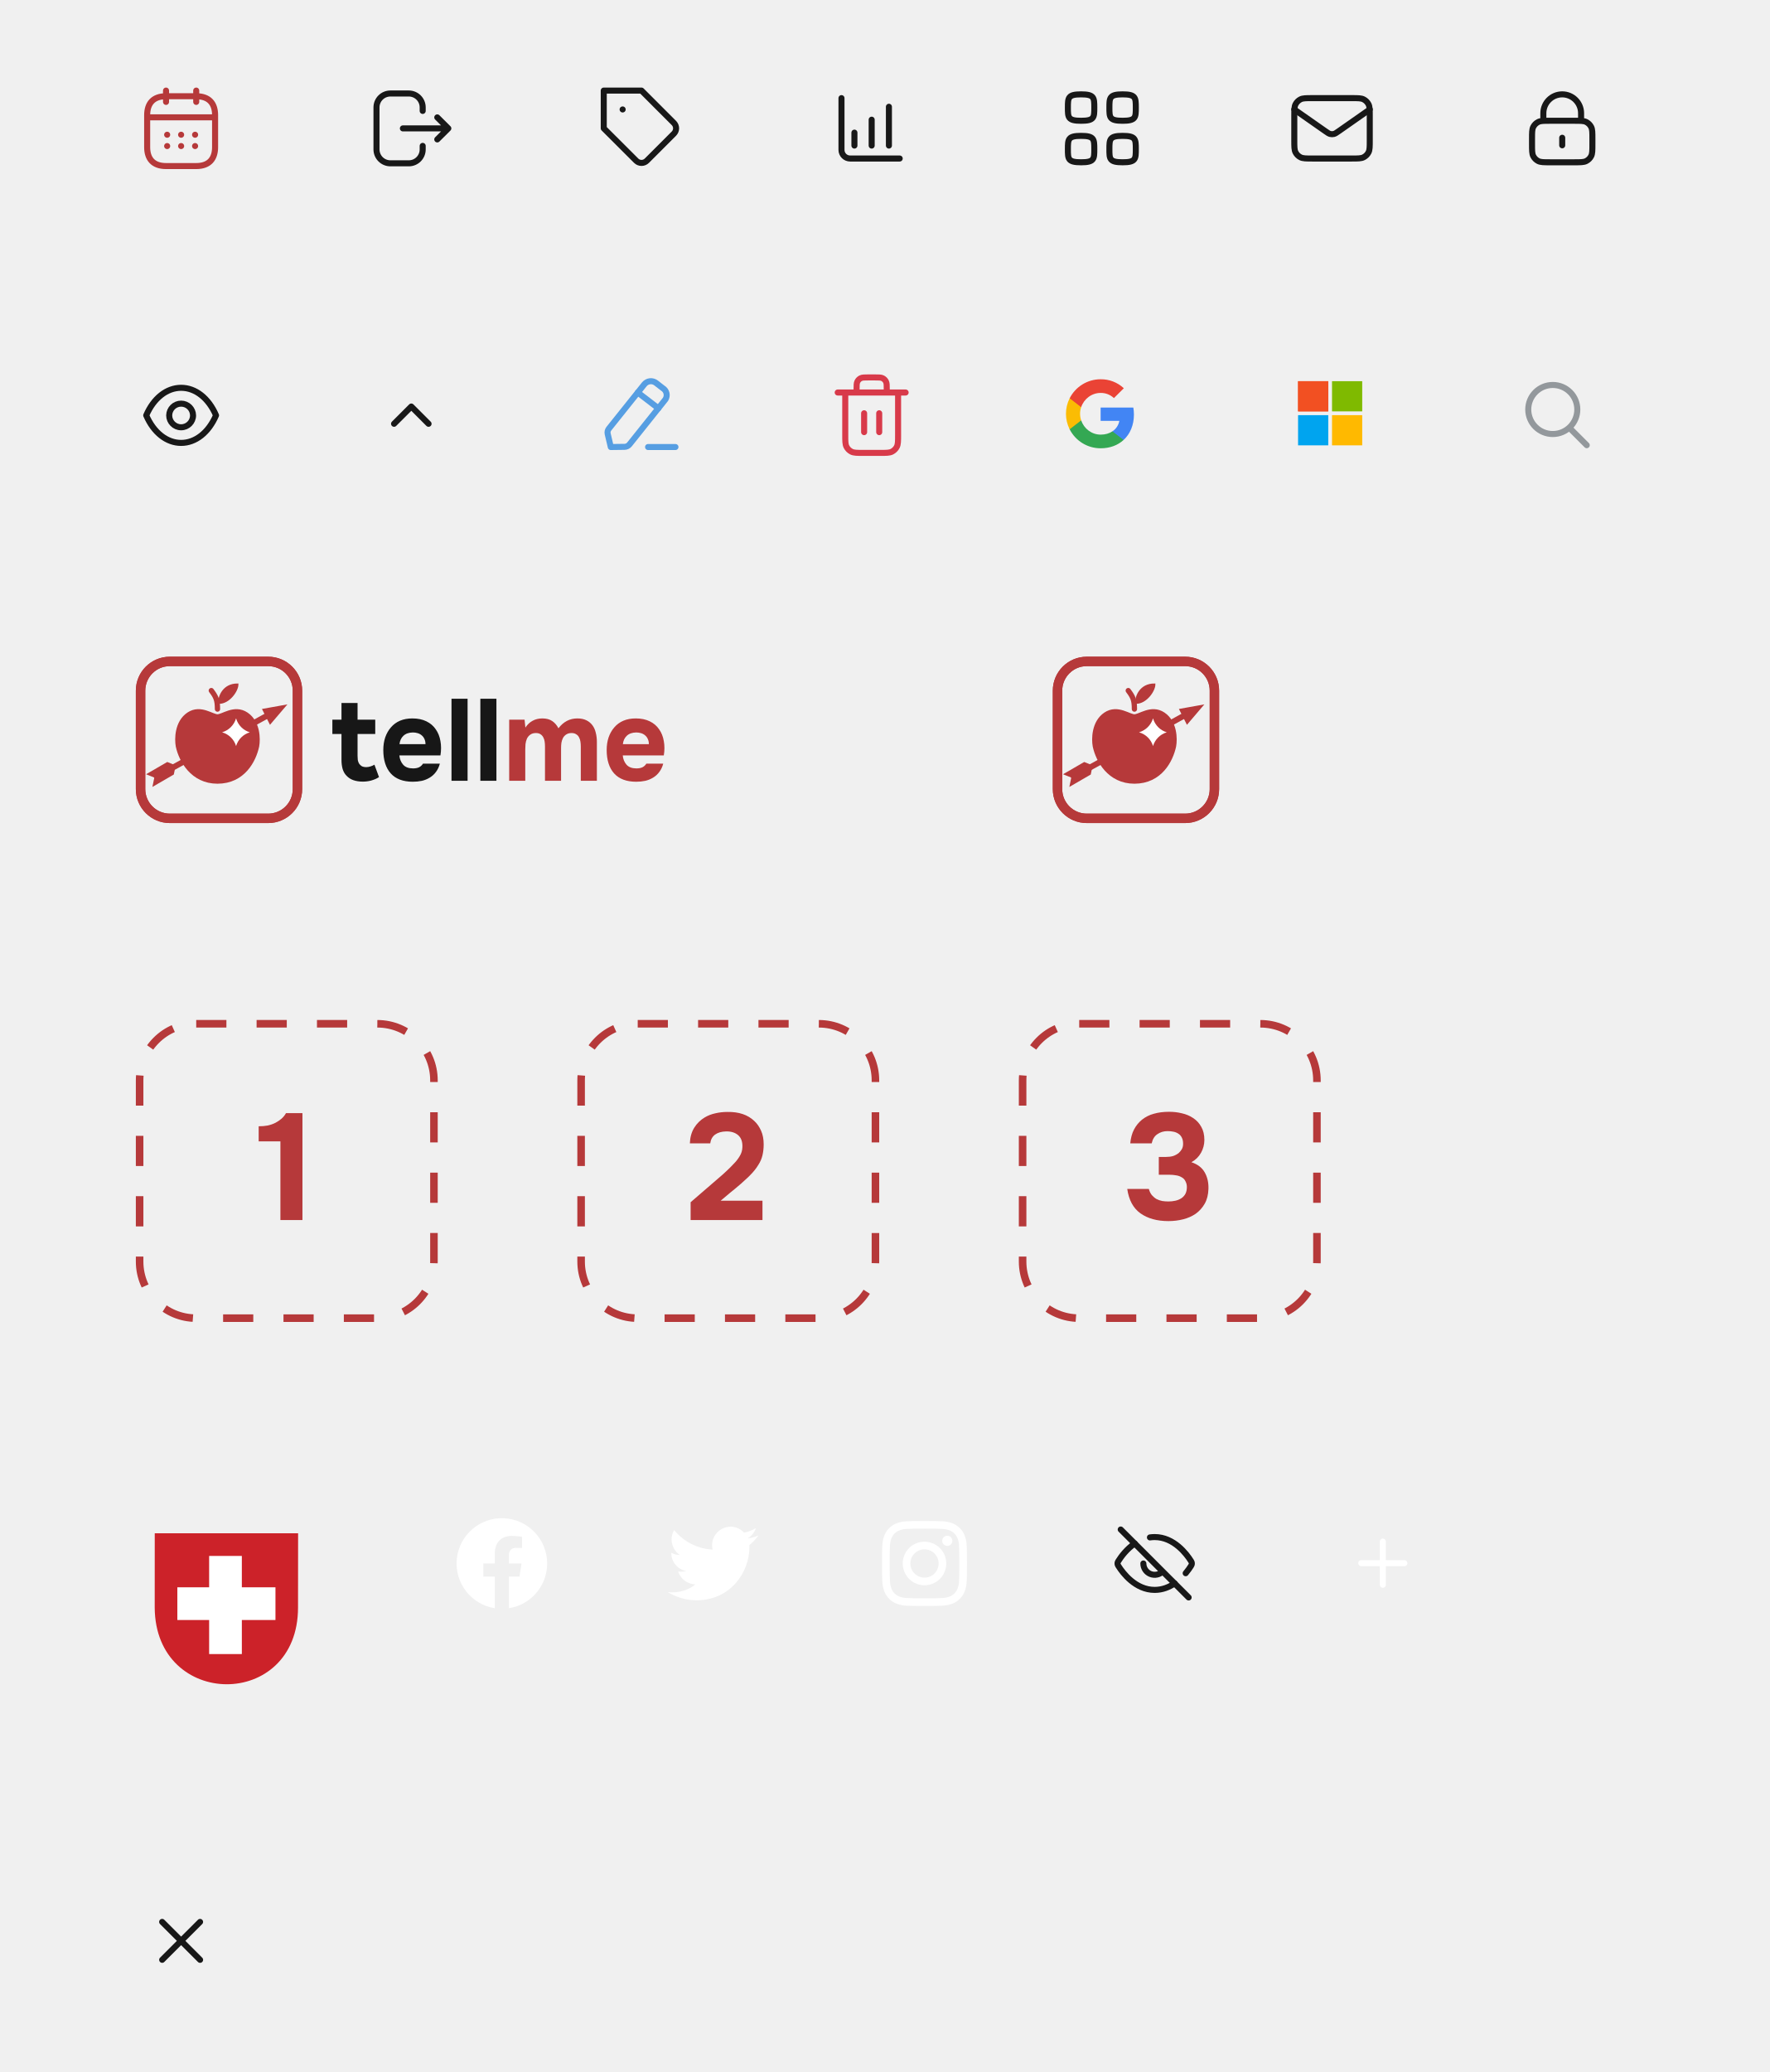
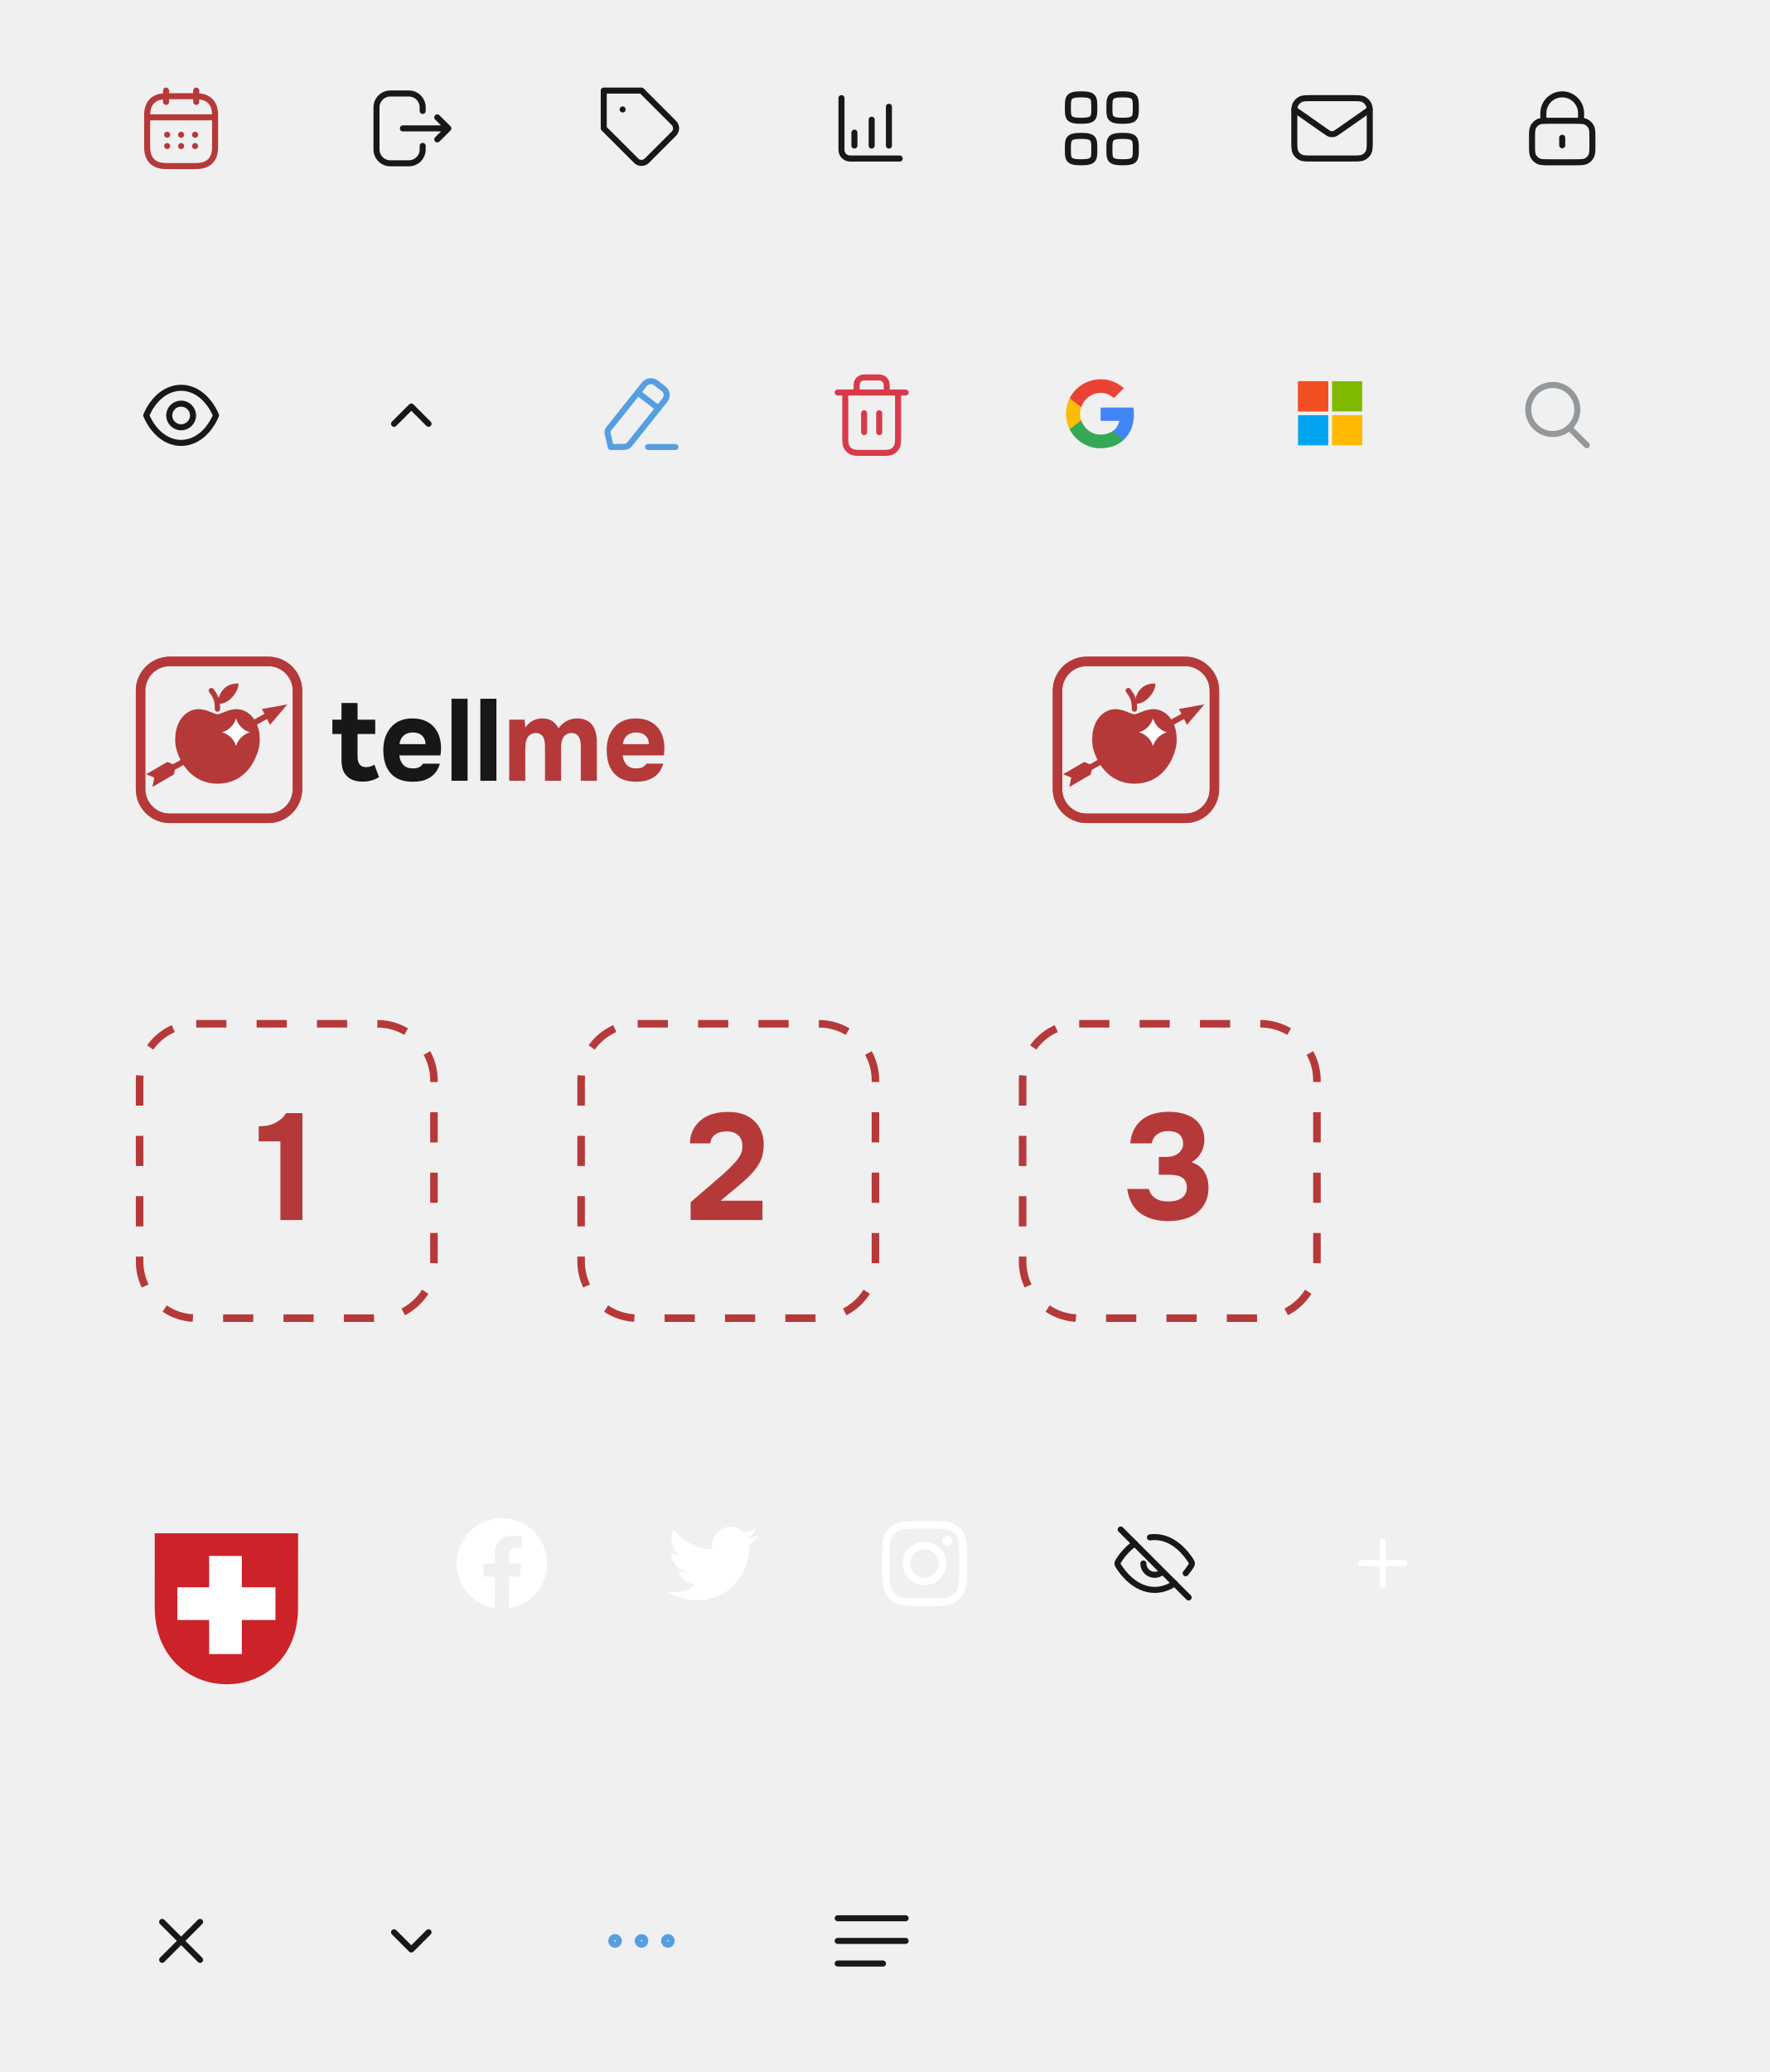
<svg xmlns="http://www.w3.org/2000/svg" width="469" height="549" fill="none">
  <path stroke="#B6393A" stroke-linecap="round" stroke-linejoin="round" stroke-miterlimit="10" stroke-width="1.6" d="M44 24v3M52 24v3M39.5 31.09h17M57 30.5V39c0 3-1.5 5-5 5h-8c-3.5 0-5-2-5-5v-8.5c0-3 1.5-5 5-5h8c3.5 0 5 2 5 5" />
  <path stroke="#B6393A" stroke-linecap="round" stroke-linejoin="round" stroke-width="1.6" d="M51.695 35.7h.009M51.695 38.7h.009M47.996 35.7h.008M47.996 38.7h.008M44.294 35.7h.01M44.294 38.7h.01" />
  <path stroke="#181818" stroke-linecap="round" stroke-linejoin="round" stroke-width="1.6" d="M112.016 29.39v-.934a3.685 3.685 0 0 0-3.685-3.684h-4.875a3.685 3.685 0 0 0-3.684 3.685v11.13a3.685 3.685 0 0 0 3.684 3.685h4.885a3.675 3.675 0 0 0 3.675-3.675v-.943M118.81 34.021h-12.041M115.881 31.106l2.928 2.915-2.928 2.916" />
  <g clip-path="url(#a)">
    <path stroke="#181818" stroke-linecap="round" stroke-linejoin="round" stroke-width="1.6" d="M165 29h.01m13.58 6.41-7.17 7.17a2 2 0 0 1-2.83 0L160 34V24h10l8.59 8.59a2 2 0 0 1 0 2.82" />
  </g>
  <path stroke="#181818" stroke-linecap="round" stroke-linejoin="round" stroke-width="1.6" d="M223 26v13.714A2.286 2.286 0 0 0 225.286 42h13.143M226.429 35.143v3.428M231 31.714v6.857M235.571 28.286V38.57" />
  <path stroke="#181818" stroke-linecap="round" stroke-linejoin="round" stroke-width="1.6" d="M283 28.5c0-2.625.028-3.5 3.5-3.5s3.5.875 3.5 3.5.011 3.5-3.5 3.5-3.5-.875-3.5-3.5M294 28.5c0-2.625.028-3.5 3.5-3.5s3.5.875 3.5 3.5.011 3.5-3.5 3.5-3.5-.875-3.5-3.5M283 39.5c0-2.625.028-3.5 3.5-3.5s3.5.875 3.5 3.5.011 3.5-3.5 3.5-3.5-.875-3.5-3.5M294 39.5c0-2.625.028-3.5 3.5-3.5s3.5.875 3.5 3.5.011 3.5-3.5 3.5-3.5-.875-3.5-3.5" clip-rule="evenodd" />
  <path stroke="#181818" stroke-linecap="round" stroke-linejoin="round" stroke-width="1.6" d="M358.2 26h-10.4c-1.68 0-2.52 0-3.162.327a3 3 0 0 0-1.311 1.311C343 28.28 343 29.12 343 30.8v6.4c0 1.68 0 2.52.327 3.162a3 3 0 0 0 1.311 1.311c.642.327 1.482.327 3.162.327h10.4c1.68 0 2.52 0 3.162-.327a3 3 0 0 0 1.311-1.311C363 39.72 363 38.88 363 37.2v-6.4c0-1.68 0-2.52-.327-3.162a3 3 0 0 0-1.311-1.311C360.72 26 359.88 26 358.2 26" />
  <path stroke="#181818" stroke-linecap="round" stroke-linejoin="round" stroke-width="1.6" d="m343 29 8.165 5.715c.661.463.992.695 1.351.784.318.08.65.08.968 0 .359-.09.69-.32 1.351-.784L363 29M419 32v-2a5 5 0 0 0-10 0v2m1.8 11h6.4c1.68 0 2.52 0 3.162-.327a3 3 0 0 0 1.311-1.311C422 40.72 422 39.88 422 38.2v-1.4c0-1.68 0-2.52-.327-3.162a3 3 0 0 0-1.311-1.311C419.72 32 418.88 32 417.2 32h-6.4c-1.68 0-2.52 0-3.162.327a3 3 0 0 0-1.311 1.311C406 34.28 406 35.12 406 36.8v1.4c0 1.68 0 2.52.327 3.162a3 3 0 0 0 1.311 1.311c.642.327 1.482.327 3.162.327M414 36.5v2" />
  <path stroke="#181818" stroke-linecap="round" stroke-linejoin="round" stroke-width="1.6" d="M51.162 110.053a3.162 3.162 0 1 1-6.324-.001 3.162 3.162 0 0 1 6.323.001" clip-rule="evenodd" />
  <path stroke="#181818" stroke-linecap="round" stroke-linejoin="round" stroke-width="1.6" d="M47.998 117.355c3.808 0 7.291-2.738 9.252-7.302-1.961-4.564-5.444-7.302-9.252-7.302h.004c-3.808 0-7.291 2.738-9.252 7.302 1.961 4.564 5.444 7.302 9.252 7.302z" clip-rule="evenodd" />
  <path stroke="#181818" stroke-linecap="round" stroke-linejoin="round" stroke-width="1.6" d="m104.429 112.287 4.571-4.571 4.57 4.571" />
  <path stroke="#569EE2" stroke-linecap="round" stroke-linejoin="round" stroke-width="1.6" d="M171.747 118.443H179" />
  <path stroke="#569EE2" stroke-linecap="round" stroke-linejoin="round" stroke-width="1.6" d="M170.78 101.795a2.245 2.245 0 0 1 3.116-.303l1.733 1.347a2.14 2.14 0 0 1 .72 2.984c-.034.054-9.537 11.941-9.537 11.941a1.7 1.7 0 0 1-1.309.633l-3.639.046-.82-3.471c-.115-.488 0-1 .316-1.395z" clip-rule="evenodd" />
  <path stroke="#569EE2" stroke-linecap="round" stroke-linejoin="round" stroke-width="1.6" d="m169.021 104.001 5.452 4.187" />
  <path stroke="#D83A4A" stroke-linecap="round" stroke-linejoin="round" stroke-width="1.6" d="M235 104v-.8c0-1.12 0-1.68-.218-2.108a2 2 0 0 0-.874-.874c-.428-.218-.988-.218-2.108-.218h-1.6c-1.12 0-1.68 0-2.108.218a2 2 0 0 0-.874.874c-.218.428-.218.988-.218 2.108v.8m-5 0h18m-2 0v11.2c0 1.68 0 2.52-.327 3.162a3 3 0 0 1-1.311 1.311c-.642.327-1.482.327-3.162.327h-4.4c-1.68 0-2.52 0-3.162-.327a3 3 0 0 1-1.311-1.311C224 117.72 224 116.88 224 115.2V104M229 109.5v5m4-5v5" />
  <path fill="#4285F4" d="M300.5 109.845a10.7 10.7 0 0 0-.159-1.858h-8.665v3.521h4.962a4.23 4.23 0 0 1-1.836 2.779v2.285h2.96c1.739-1.592 2.738-3.945 2.738-6.727" />
  <path fill="#34A853" d="M291.676 118.78c2.478 0 4.567-.81 6.09-2.208l-2.961-2.285c-.823.558-1.887.874-3.125.874-2.397 0-4.429-1.61-5.158-3.774h-3.055v2.356a9.19 9.19 0 0 0 8.209 5.037" />
  <path fill="#FBBC04" d="M286.518 111.387a5.45 5.45 0 0 1 0-3.501v-2.356h-3.051a9.12 9.12 0 0 0 0 8.213z" />
  <path fill="#EA4335" d="M291.676 104.109c1.31-.02 2.576.47 3.524 1.371l2.623-2.611a8.85 8.85 0 0 0-6.147-2.379 9.19 9.19 0 0 0-8.209 5.04l3.051 2.356c.726-2.168 2.761-3.777 5.158-3.777" />
  <path fill="#F25022" d="M352 101h-8v8h8z" />
  <path fill="#F25022" d="M352 101h-8v8h8z" />
  <path fill="#7FBA00" d="M361 101h-8v8h8z" />
  <path fill="#00A4EF" d="M352 110h-8v8h8z" />
  <path fill="#FFB900" d="M361 110h-8v8h8z" />
  <circle cx="411.5" cy="108.5" r="6.5" stroke="#93989C" stroke-linecap="round" stroke-linejoin="round" stroke-width="1.6" />
  <path stroke="#93989C" stroke-linecap="round" stroke-linejoin="round" stroke-width="1.6" d="m416.042 113.5 4.458 4.458" />
  <mask id="b" fill="#fff">
    <path fill-rule="evenodd" d="M71.08 176.5H45a6.5 6.5 0 0 0-6.5 6.5v26.08a6.5 6.5 0 0 0 6.5 6.5h26.08a6.5 6.5 0 0 0 6.5-6.5V183a6.5 6.5 0 0 0-6.5-6.5M45 174a9 9 0 0 0-9 9v26.08a9 9 0 0 0 9 9h26.08a9 9 0 0 0 9-9V183a9 9 0 0 0-9-9z" clip-rule="evenodd" />
  </mask>
  <path fill="#B6393A" fill-rule="evenodd" d="M71.08 176.5H45a6.5 6.5 0 0 0-6.5 6.5v26.08a6.5 6.5 0 0 0 6.5 6.5h26.08a6.5 6.5 0 0 0 6.5-6.5V183a6.5 6.5 0 0 0-6.5-6.5M45 174a9 9 0 0 0-9 9v26.08a9 9 0 0 0 9 9h26.08a9 9 0 0 0 9-9V183a9 9 0 0 0-9-9z" clip-rule="evenodd" />
  <path fill="#B6393A" d="M45 180.5h26.08v-8H45zm-2.5 2.5a2.5 2.5 0 0 1 2.5-2.5v-8c-5.799 0-10.5 4.701-10.5 10.5zm0 26.08V183h-8v26.08zm2.5 2.5a2.5 2.5 0 0 1-2.5-2.5h-8c0 5.799 4.701 10.5 10.5 10.5zm26.08 0H45v8h26.08zm2.5-2.5a2.5 2.5 0 0 1-2.5 2.5v8c5.799 0 10.5-4.701 10.5-10.5zm0-26.08v26.08h8V183zm-2.5-2.5a2.5 2.5 0 0 1 2.5 2.5h8c0-5.799-4.701-10.5-10.5-10.5zM40 183a5 5 0 0 1 5-5v-8c-7.18 0-13 5.82-13 13zm0 26.08V183h-8v26.08zm5 5a5 5 0 0 1-5-5h-8c0 7.18 5.82 13 13 13zm26.08 0H45v8h26.08zm5-5a5 5 0 0 1-5 5v8c7.18 0 13-5.82 13-13zm0-26.08v26.08h8V183zm-5-5a5 5 0 0 1 5 5h8c0-7.18-5.82-13-13-13zM45 178h26.08v-8H45z" mask="url(#b)" />
  <path fill="#B6393A" stroke="#B6393A" d="m41.459 206.078-.253-.472 29.564-16.275.253.471z" />
  <path fill="#B6393A" stroke="#B6393A" d="m70.171 188.222 4.705-.845-3.222 3.777zM41.386 206.116l.082-.399-.359-.145-1.256-.506 4.514-2.617 1.615.651-.367 1.8-4.515 2.616z" />
  <path fill="#B6393A" stroke="#B6393A" stroke-width="2" d="M65.052 189.638c-2.925-1.969-5.787.616-7.42.616s-4.495-2.585-7.42-.616c-2.925 1.97-2.98 6.155-2.642 8.001.791 3.621 3.709 9.013 10.062 9.013 6.546 0 9.27-5.392 10.062-9.013.338-1.846.283-6.031-2.642-8.001Z" />
  <path fill="#B6393A" stroke="#B6393A" stroke-width=".5" d="M62.938 181.347c0 1.632-2.213 4.897-4.898 4.897 0-1.775 1.225-4.897 4.898-4.897Z" />
  <path stroke="#B6393A" stroke-linecap="round" stroke-width="1.4" d="M57.632 187.877c0-2.449-.408-3.265-1.633-4.898" />
  <path fill="#fff" d="m62.562 190.326.02.069a5.38 5.38 0 0 0 3.62 3.637 5.43 5.43 0 0 0-3.64 3.641 5.39 5.39 0 0 0-3.655-3.626l-.051-.015a5.47 5.47 0 0 0 3.706-3.706" />
  <path fill="#171717" d="M97.085 203.26a3.8 3.8 0 0 0 1.088-.185 4.6 4.6 0 0 0 1.057-.461l1.209 3.288a7 7 0 0 1-.967.523 11 11 0 0 1-1.148.399 8.7 8.7 0 0 1-2.146.277q-1.45 0-2.568-.4a4.5 4.5 0 0 1-1.813-1.198q-.665-.676-.998-1.752-.302-1.076-.302-2.427v-6.852H88.08v-3.779h2.417v-4.425h4.261v4.425h4.684v3.779h-4.684v5.838q0 .553.06 1.075.09.492.333.922.272.43.725.707.483.246 1.209.246M109.465 203.598q.907 0 1.541-.277a2.5 2.5 0 0 0 1.088-.983h4.472q-.332 1.26-1.027 2.182a5.5 5.5 0 0 1-1.632 1.505 7 7 0 0 1-2.085.86 11.5 11.5 0 0 1-2.417.246q-3.869 0-5.862-2.212-1.965-2.212-1.965-6.207 0-1.812.514-3.349.544-1.536 1.511-2.642a6.45 6.45 0 0 1 2.387-1.752q1.45-.614 3.294-.614 2.145 0 3.717.768 1.57.768 2.478 2.12.936 1.321 1.239 3.103.331 1.782 0 3.81h-10.879q.121 1.445.997 2.458.877.984 2.629.984m3.294-6.422q0-.768-.272-1.352a2.6 2.6 0 0 0-.725-.983 2.8 2.8 0 0 0-1.088-.584 4.3 4.3 0 0 0-1.269-.184q-1.602.03-2.508.891-.876.83-1.028 2.212zM123.914 206.885h-4.261v-21.754h4.261zM131.557 206.885h-4.261v-21.754h4.261z" />
  <path fill="#B6393A" d="M139.23 192.782q.816-1.229 1.934-1.813 1.118-.614 2.568-.614 1.602 0 2.629.706 1.028.708 1.632 1.905 1.995-2.611 5.016-2.611 1.39 0 2.387.491a4.3 4.3 0 0 1 1.602 1.322q.604.798.876 1.935a9.7 9.7 0 0 1 .303 2.489v10.293h-4.261v-9.064q0-.645-.091-1.29a3.3 3.3 0 0 0-.362-1.137 1.87 1.87 0 0 0-.756-.83q-.483-.338-1.239-.338-.816 0-1.39.369a2.55 2.55 0 0 0-.876.922 4.4 4.4 0 0 0-.423 1.29q-.091.706-.091 1.414v8.664h-4.261v-9.125q0-.645-.09-1.26a3.3 3.3 0 0 0-.363-1.137 2.13 2.13 0 0 0-.755-.83q-.453-.306-1.209-.307-.876 0-1.481.43a2.67 2.67 0 0 0-.906 1.107q-.272.645-.363 1.413-.06.768-.06 1.413v8.296h-4.261v-16.192h4.079zM168.661 203.598q.907 0 1.541-.277a2.5 2.5 0 0 0 1.088-.983h4.473q-.333 1.26-1.028 2.182a5.5 5.5 0 0 1-1.632 1.505 7 7 0 0 1-2.085.86 11.5 11.5 0 0 1-2.417.246q-3.868 0-5.862-2.212-1.964-2.212-1.964-6.207 0-1.812.513-3.349.544-1.536 1.511-2.642a6.46 6.46 0 0 1 2.387-1.752q1.45-.614 3.294-.614 2.145 0 3.717.768 1.57.768 2.478 2.12.936 1.321 1.239 3.103.332 1.782 0 3.81h-10.879q.121 1.445.997 2.458.877.984 2.629.984m3.294-6.422q0-.768-.272-1.352a2.6 2.6 0 0 0-.725-.983 2.8 2.8 0 0 0-1.088-.584 4.3 4.3 0 0 0-1.269-.184q-1.602.03-2.508.891-.876.83-1.028 2.212z" />
  <mask id="c" fill="#fff">
    <path fill-rule="evenodd" d="M314.08 176.5H288a6.5 6.5 0 0 0-6.5 6.5v26.08a6.5 6.5 0 0 0 6.5 6.5h26.08a6.5 6.5 0 0 0 6.5-6.5V183a6.5 6.5 0 0 0-6.5-6.5M288 174a9 9 0 0 0-9 9v26.08a9 9 0 0 0 9 9h26.08a9 9 0 0 0 9-9V183a9 9 0 0 0-9-9z" clip-rule="evenodd" />
  </mask>
  <path fill="#B6393A" fill-rule="evenodd" d="M314.08 176.5H288a6.5 6.5 0 0 0-6.5 6.5v26.08a6.5 6.5 0 0 0 6.5 6.5h26.08a6.5 6.5 0 0 0 6.5-6.5V183a6.5 6.5 0 0 0-6.5-6.5M288 174a9 9 0 0 0-9 9v26.08a9 9 0 0 0 9 9h26.08a9 9 0 0 0 9-9V183a9 9 0 0 0-9-9z" clip-rule="evenodd" />
  <path fill="#B6393A" d="M288 180.5h26.08v-8H288zm-2.5 2.5a2.5 2.5 0 0 1 2.5-2.5v-8c-5.799 0-10.5 4.701-10.5 10.5zm0 26.08V183h-8v26.08zm2.5 2.5a2.5 2.5 0 0 1-2.5-2.5h-8c0 5.799 4.701 10.5 10.5 10.5zm26.08 0H288v8h26.08zm2.5-2.5a2.5 2.5 0 0 1-2.5 2.5v8c5.799 0 10.5-4.701 10.5-10.5zm0-26.08v26.08h8V183zm-2.5-2.5a2.5 2.5 0 0 1 2.5 2.5h8c0-5.799-4.701-10.5-10.5-10.5zM283 183a5 5 0 0 1 5-5v-8c-7.18 0-13 5.82-13 13zm0 26.08V183h-8v26.08zm5 5a5 5 0 0 1-5-5h-8c0 7.18 5.82 13 13 13zm26.08 0H288v8h26.08zm5-5a5 5 0 0 1-5 5v8c7.18 0 13-5.82 13-13zm0-26.08v26.08h8V183zm-5-5a5 5 0 0 1 5 5h8c0-7.18-5.82-13-13-13zM288 178h26.08v-8H288z" mask="url(#c)" />
  <path fill="#B6393A" stroke="#B6393A" d="m284.459 206.078-.253-.472 29.564-16.275.253.471z" />
  <path fill="#B6393A" stroke="#B6393A" d="m313.171 188.222 4.705-.845-3.221 3.777zM284.386 206.116l.082-.399-.359-.145-1.256-.506 4.514-2.617 1.615.651-.367 1.8-4.515 2.616z" />
  <path fill="#B6393A" stroke="#B6393A" stroke-width="2" d="M308.052 189.638c-2.925-1.969-5.787.616-7.42.616s-4.495-2.585-7.42-.616c-2.925 1.97-2.98 6.155-2.642 8.001.791 3.621 3.709 9.013 10.062 9.013 6.546 0 9.271-5.392 10.062-9.013.339-1.846.283-6.031-2.642-8.001Z" />
  <path fill="#B6393A" stroke="#B6393A" stroke-width=".5" d="M305.938 181.347c0 1.632-2.213 4.897-4.897 4.897 0-1.775 1.224-4.897 4.897-4.897Z" />
  <path stroke="#B6393A" stroke-linecap="round" stroke-width="1.4" d="M300.632 187.877c0-2.449-.409-3.265-1.633-4.898" />
  <path fill="#fff" d="m305.562 190.326.02.069a5.38 5.38 0 0 0 3.62 3.637 5.43 5.43 0 0 0-3.64 3.641 5.4 5.4 0 0 0-3.655-3.626l-.051-.015a5.47 5.47 0 0 0 3.706-3.706" />
  <rect width="78" height="78" x="37" y="271.262" stroke="#B6393A" stroke-dasharray="8 8" stroke-width="2" rx="15" />
  <path fill="#B6393A" d="M80.151 323.262h-5.84v-20.84h-5.76v-4q1.28 0 2.36-.2 1.12-.24 2.08-.72a9 9 0 0 0 1.6-1.08 5.6 5.6 0 0 0 1.2-1.48h4.36z" />
  <rect width="78" height="78" x="154" y="271.262" stroke="#B6393A" stroke-dasharray="8 8" stroke-width="2" rx="15" />
  <path fill="#B6393A" d="M190.622 311.982q.96-.8 1.92-1.72a33 33 0 0 0 1.92-1.92 10.1 10.1 0 0 0 1.56-2q.68-1.08.72-2.4.08-2.12-1.12-3.16t-3.2-1q-1.8.04-2.92.84-1.08.8-1.28 2.32h-5.4q.08-2.36 1.12-4.08a8.16 8.16 0 0 1 2.84-2.8 9.2 9.2 0 0 1 2.8-1.08q1.52-.36 3.2-.36 4.52-.08 7.12 2.4 1.119 1.04 1.8 2.6.68 1.521.68 3.6 0 1.521-.32 2.88a7.9 7.9 0 0 1-1.08 2.52q-.48.8-1.04 1.48-.52.64-1.08 1.2a16 16 0 0 1-1.16 1.12q-.6.56-1.36 1.24a89 89 0 0 1-2.84 2.36q-1.32 1.08-2.52 2.12h11.08v5.12h-19.04v-4.72z" />
  <rect width="78" height="78" x="271" y="271.262" stroke="#B6393A" stroke-dasharray="8 8" stroke-width="2" rx="15" />
  <path fill="#B6393A" d="M299.531 302.942q.2-2.16 1-3.68a8.35 8.35 0 0 1 2.12-2.6 8.6 8.6 0 0 1 3.12-1.56q1.8-.52 4.04-.52 1.8 0 3.4.4 1.64.36 2.96 1.24a6.46 6.46 0 0 1 2.16 2.32q.84 1.44.84 3.52a6.9 6.9 0 0 1-.88 3.36q-.88 1.6-2.56 2.52 2.44.8 3.52 2.68t1 4.4q-.08 2.32-1 3.92a8.3 8.3 0 0 1-2.36 2.64q-1.44 1-3.32 1.48t-3.92.48q-4.52 0-7.4-2.04t-3.52-6.48h5.72q.28 1 .8 1.64.56.64 1.24 1.04.72.36 1.52.52.8.12 1.64.12.96 0 1.84-.2a4.8 4.8 0 0 0 1.56-.64q.68-.44 1.08-1.16.4-.76.4-1.84 0-.8-.36-1.48-.32-.68-.88-1a3.8 3.8 0 0 0-1.6-.6 9.5 9.5 0 0 0-1.76-.16h-2.84v-4.72h1.92q1.04 0 1.88-.24a4.7 4.7 0 0 0 1.52-.84q.48-.44.8-1 .32-.6.32-1.4 0-.96-.32-1.6-.32-.68-.88-1.04a3.5 3.5 0 0 0-1.32-.56 7.8 7.8 0 0 0-1.6-.16q-1.52 0-2.68.8-1.16.76-1.52 2.44z" />
  <g fill-rule="evenodd" clip-path="url(#d)" clip-rule="evenodd">
    <path fill="#CC2229" d="M41.01 406.262H79l-.02 19.67c0 13.624-9.47 20.359-18.939 20.33-9.48-.038-18.97-6.859-19.041-20.33z" />
    <path fill="#fff" d="M73 420.574h-8.91v-8.312h-8.666v8.312H47v8.666h8.424v9.022h8.667v-9.022H73z" />
  </g>
  <g clip-path="url(#e)">
    <path fill="#fff" d="M145 414.263a12 12 0 1 0-13.875 11.855v-8.386h-3.047v-3.469h3.047v-2.644c0-3.007 1.792-4.668 4.532-4.668q1.352.018 2.687.234v2.953h-1.514a1.734 1.734 0 0 0-1.955 1.875v2.25h3.328l-.532 3.469h-2.796v8.386A12 12 0 0 0 145 414.263" />
  </g>
  <g clip-path="url(#f)">
    <path fill="#fff" d="M201 406.837c-.9.375-1.8.675-2.85.75 1.05-.6 1.8-1.575 2.175-2.7-.975.6-2.025.975-3.15 1.2-.9-.975-2.175-1.575-3.525-1.575-2.7 0-4.95 2.175-4.95 4.95 0 .375.075.75.15 1.125-4.125-.225-7.725-2.175-10.2-5.175a4.7 4.7 0 0 0-.675 2.475c0 1.725.9 3.225 2.175 4.125a4.6 4.6 0 0 1-2.25-.6v.075c0 2.4 1.725 4.35 3.975 4.8-.45.075-.825.15-1.275.15-.3 0-.6 0-.9-.075.6 1.95 2.475 3.375 4.575 3.45-1.65 1.35-3.825 2.1-6.15 2.1-.375 0-.825 0-1.2-.075 2.25 1.35 4.875 2.175 7.65 2.175 9.075 0 14.025-7.5 14.025-14.025v-.6c.9-.75 1.725-1.575 2.4-2.55" />
  </g>
  <path fill="#fff" d="M245 405.037c3 0 3.36.012 4.546.066.713.008 1.42.139 2.089.387.489.181.931.468 1.293.842.374.363.661.804.842 1.293.248.669.379 1.376.388 2.089.054 1.188.067 1.548.067 4.548s-.011 3.36-.065 4.546a6.2 6.2 0 0 1-.388 2.09 3.72 3.72 0 0 1-2.134 2.134c-.67.248-1.376.38-2.09.388-1.186.054-1.542.065-4.546.065-3.003 0-3.36-.011-4.545-.065a6.2 6.2 0 0 1-2.09-.388 3.5 3.5 0 0 1-1.293-.841 3.5 3.5 0 0 1-.841-1.293 6.2 6.2 0 0 1-.388-2.09c-.056-1.186-.07-1.542-.07-4.546 0-3.003.011-3.36.065-4.545.009-.714.14-1.421.388-2.09.181-.488.469-.93.844-1.293a3.5 3.5 0 0 1 1.293-.841 6.2 6.2 0 0 1 2.089-.388c1.186-.054 1.546-.068 4.546-.068m0-2.025c-3.055 0-3.439.013-4.638.068a8.3 8.3 0 0 0-2.731.525 5.5 5.5 0 0 0-1.992 1.296 5.5 5.5 0 0 0-1.299 1.992 8.3 8.3 0 0 0-.525 2.731c-.052 1.2-.065 1.583-.065 4.638 0 3.056.013 3.439.068 4.638.019.934.197 1.858.525 2.732.282.75.726 1.43 1.298 1.992a5.5 5.5 0 0 0 1.992 1.298 8.3 8.3 0 0 0 2.731.525c1.2.055 1.583.068 4.638.068 3.056 0 3.439-.013 4.638-.068a8.3 8.3 0 0 0 2.732-.525 5.77 5.77 0 0 0 3.29-3.29 8.3 8.3 0 0 0 .525-2.732c.055-1.2.068-1.582.068-4.638s-.013-3.438-.068-4.638a8.3 8.3 0 0 0-.525-2.731 5.5 5.5 0 0 0-1.298-1.992 5.5 5.5 0 0 0-1.992-1.298 8.3 8.3 0 0 0-2.732-.525c-1.201-.053-1.584-.066-4.64-.066" />
  <path fill="#fff" d="M245 408.487a5.77 5.77 0 0 0-3.208.974 5.77 5.77 0 0 0-2.456 5.928 5.768 5.768 0 0 0 4.537 4.537A5.775 5.775 0 1 0 245 408.487m0 9.525a3.75 3.75 0 1 1 3.118-5.833 3.75 3.75 0 0 1-.466 4.735 3.75 3.75 0 0 1-2.652 1.098M251.005 409.607a1.35 1.35 0 1 0 .001-2.699 1.35 1.35 0 0 0-.001 2.699" />
  <path stroke="#181818" stroke-linecap="round" stroke-linejoin="round" stroke-width="1.6" d="M304.743 407.355q.61-.091 1.257-.093c5.105 0 8.455 4.505 9.581 6.287.136.216.204.324.242.49a1.2 1.2 0 0 1 0 .447c-.038.166-.107.275-.244.492-.3.475-.757 1.142-1.363 1.865m-13.492-7.866c-2.162 1.467-3.63 3.505-4.303 4.571-.137.216-.205.325-.243.491a1.2 1.2 0 0 0 0 .447c.038.166.106.274.242.49 1.126 1.782 4.475 6.286 9.58 6.286 2.059 0 3.832-.732 5.289-1.723" />
  <path stroke="#181818" stroke-linecap="round" stroke-linejoin="round" stroke-width="1.6" d="m297 405.262 18 18m-12-9a3 3 0 0 0 5.121 2.122" />
  <path stroke="#fff" stroke-linecap="round" stroke-linejoin="round" stroke-width="1.6" d="M360.747 414.181h11.429M366.462 419.896v-11.43" />
-   <path stroke="#181818" stroke-linecap="round" stroke-linejoin="round" stroke-width="1.6" d="m53.021 509.232-10.043 10.042M53.025 519.28l-10.052-10.053" />
+   <path stroke="#181818" stroke-linecap="round" stroke-linejoin="round" stroke-width="1.6" d="m53.021 509.232-10.043 10.042M53.025 519.28l-10.052-10.053M113.571 511.977 109 516.548l-4.571-4.571" />
+   <path stroke="#569EE2" stroke-linecap="round" stroke-linejoin="round" stroke-width="1.6" d="M170 515.262a1 1 0 1 0 0-2 1 1 0 0 0 0 2M177 515.262a1 1 0 1 0 0-2 1 1 0 0 0 0 2M163 515.262a1 1 0 1 0 0-2 1 1 0 0 0 0 2" />
+   <path stroke="#181818" stroke-linecap="round" stroke-linejoin="round" stroke-width="1.6" d="M222 514.262h18m-18-6h18m-18 12h12" />
  <defs>
    <clipPath id="a">
      <path fill="#fff" d="M158 22h24v24h-24z" />
    </clipPath>
    <clipPath id="d">
      <path fill="#fff" d="M36 402.262h48v48H36z" />
    </clipPath>
    <clipPath id="e">
      <path fill="#fff" d="M121 402.262h24v24h-24z" />
    </clipPath>
    <clipPath id="f">
      <path fill="#fff" d="M177 402.262h24v24h-24z" />
    </clipPath>
  </defs>
</svg>
